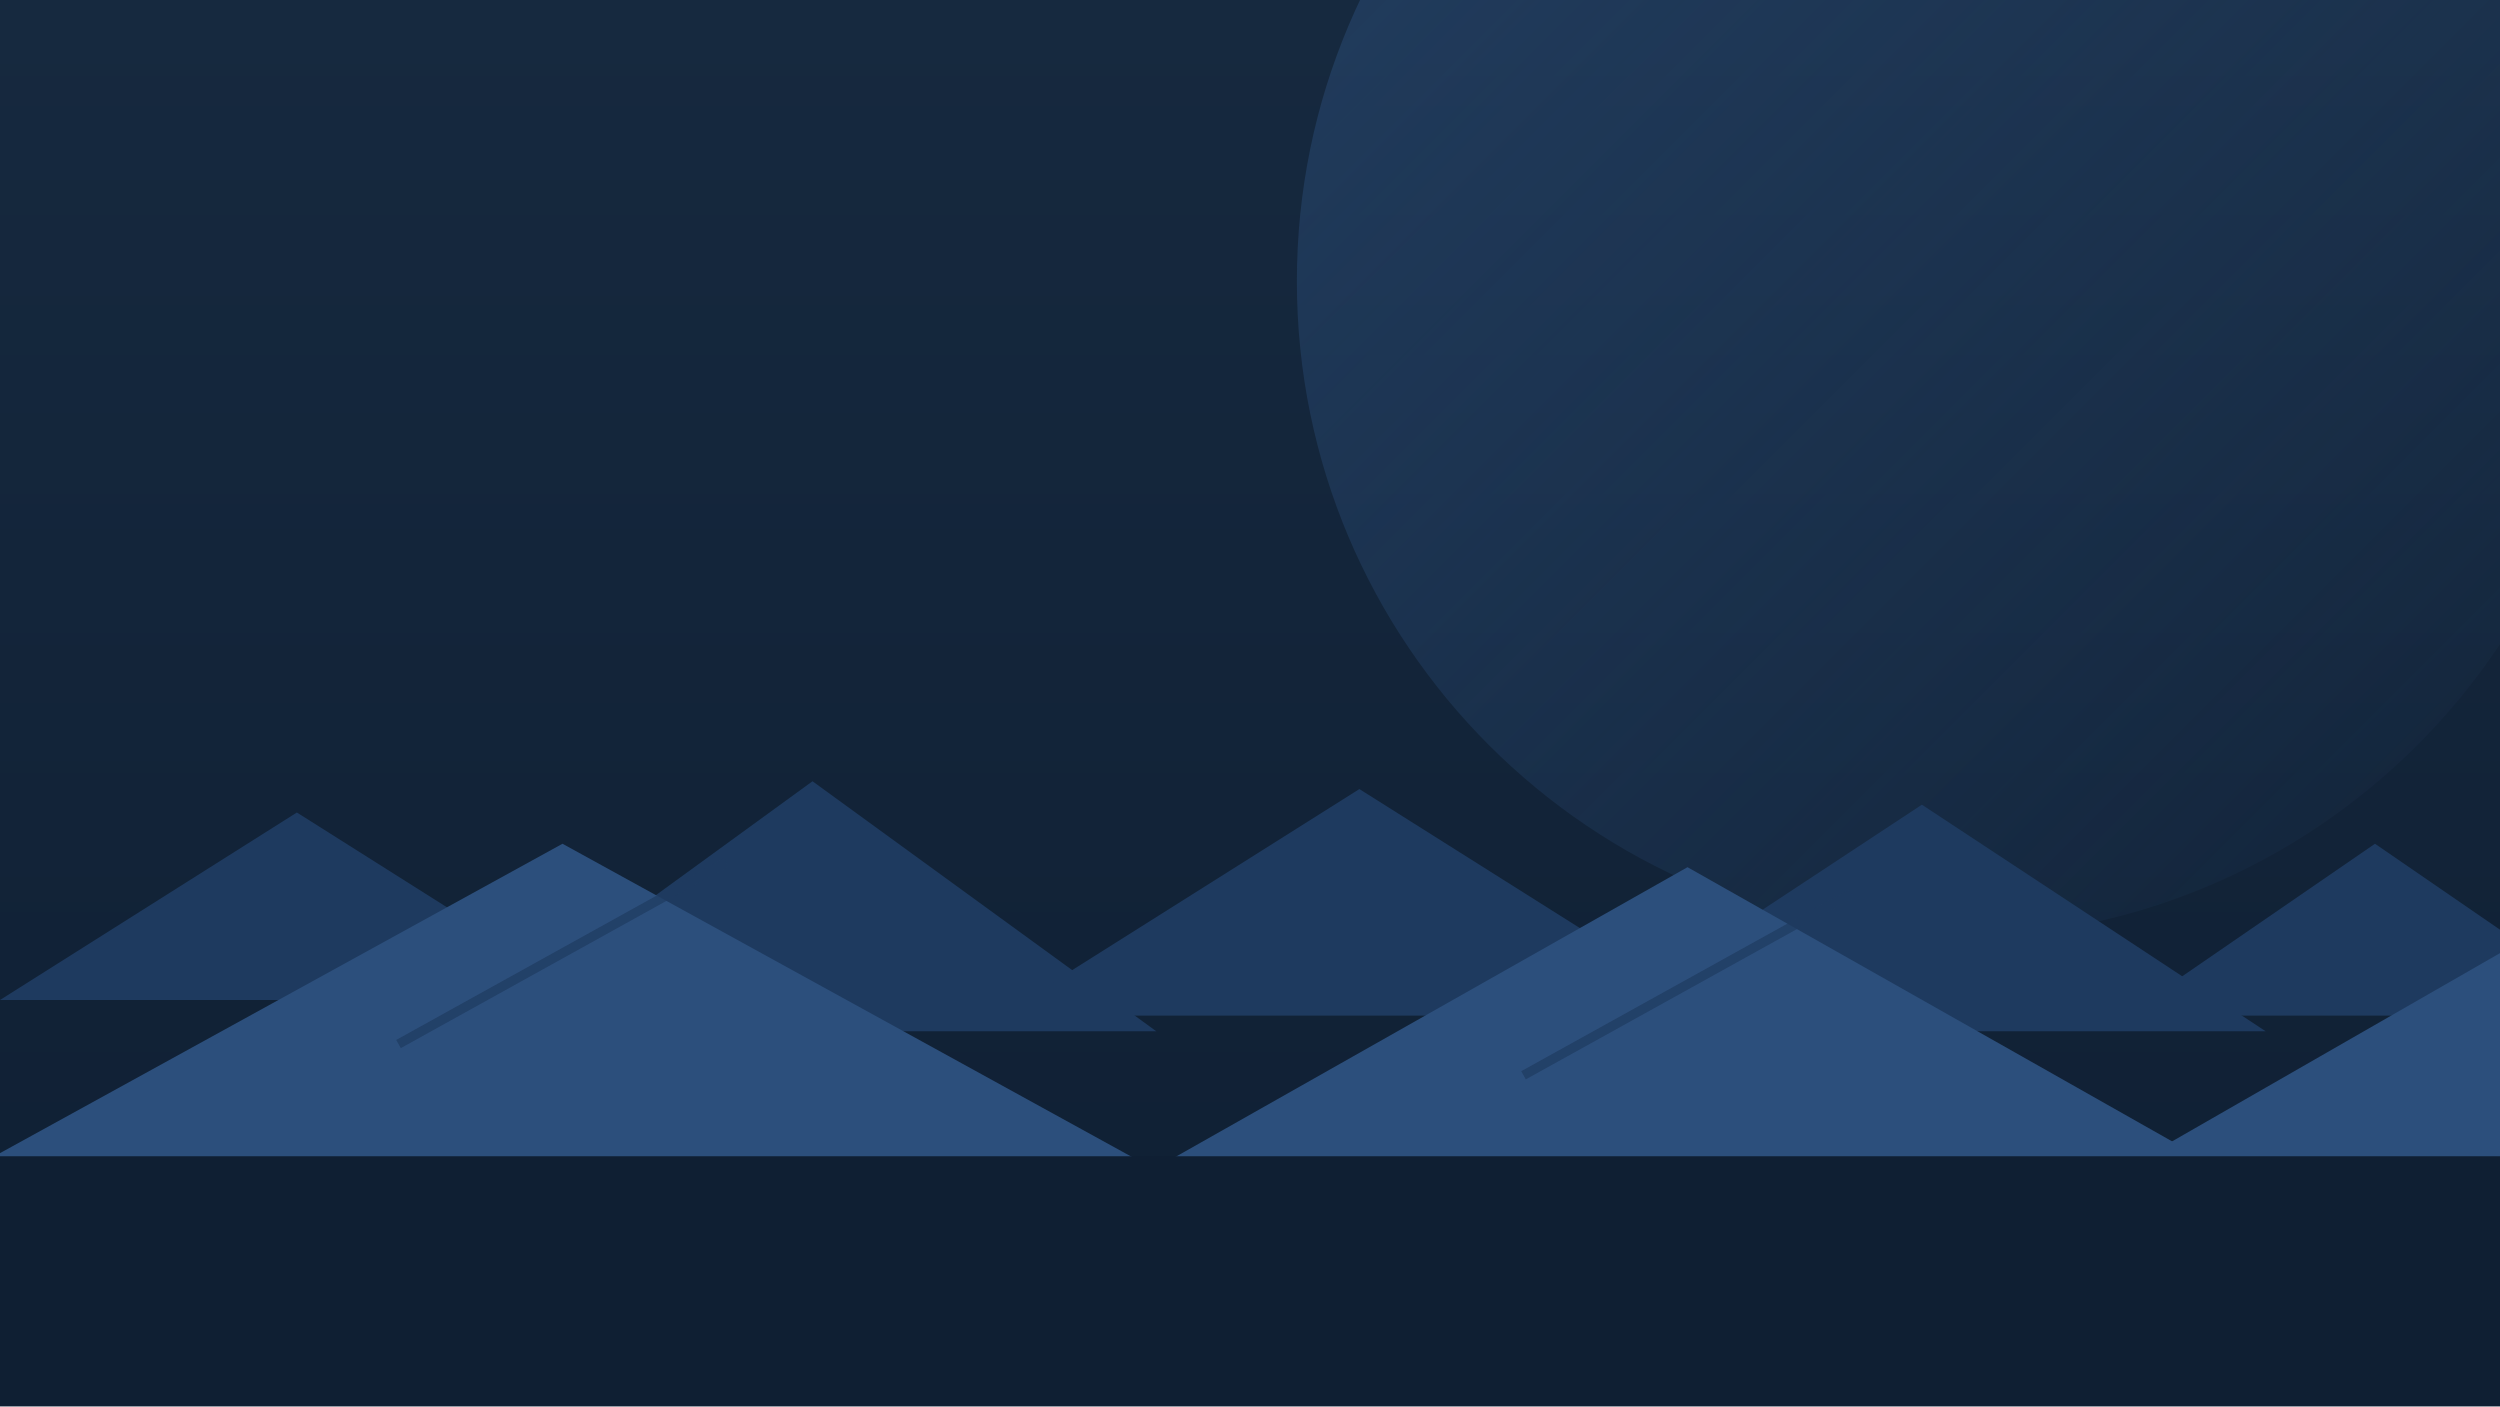
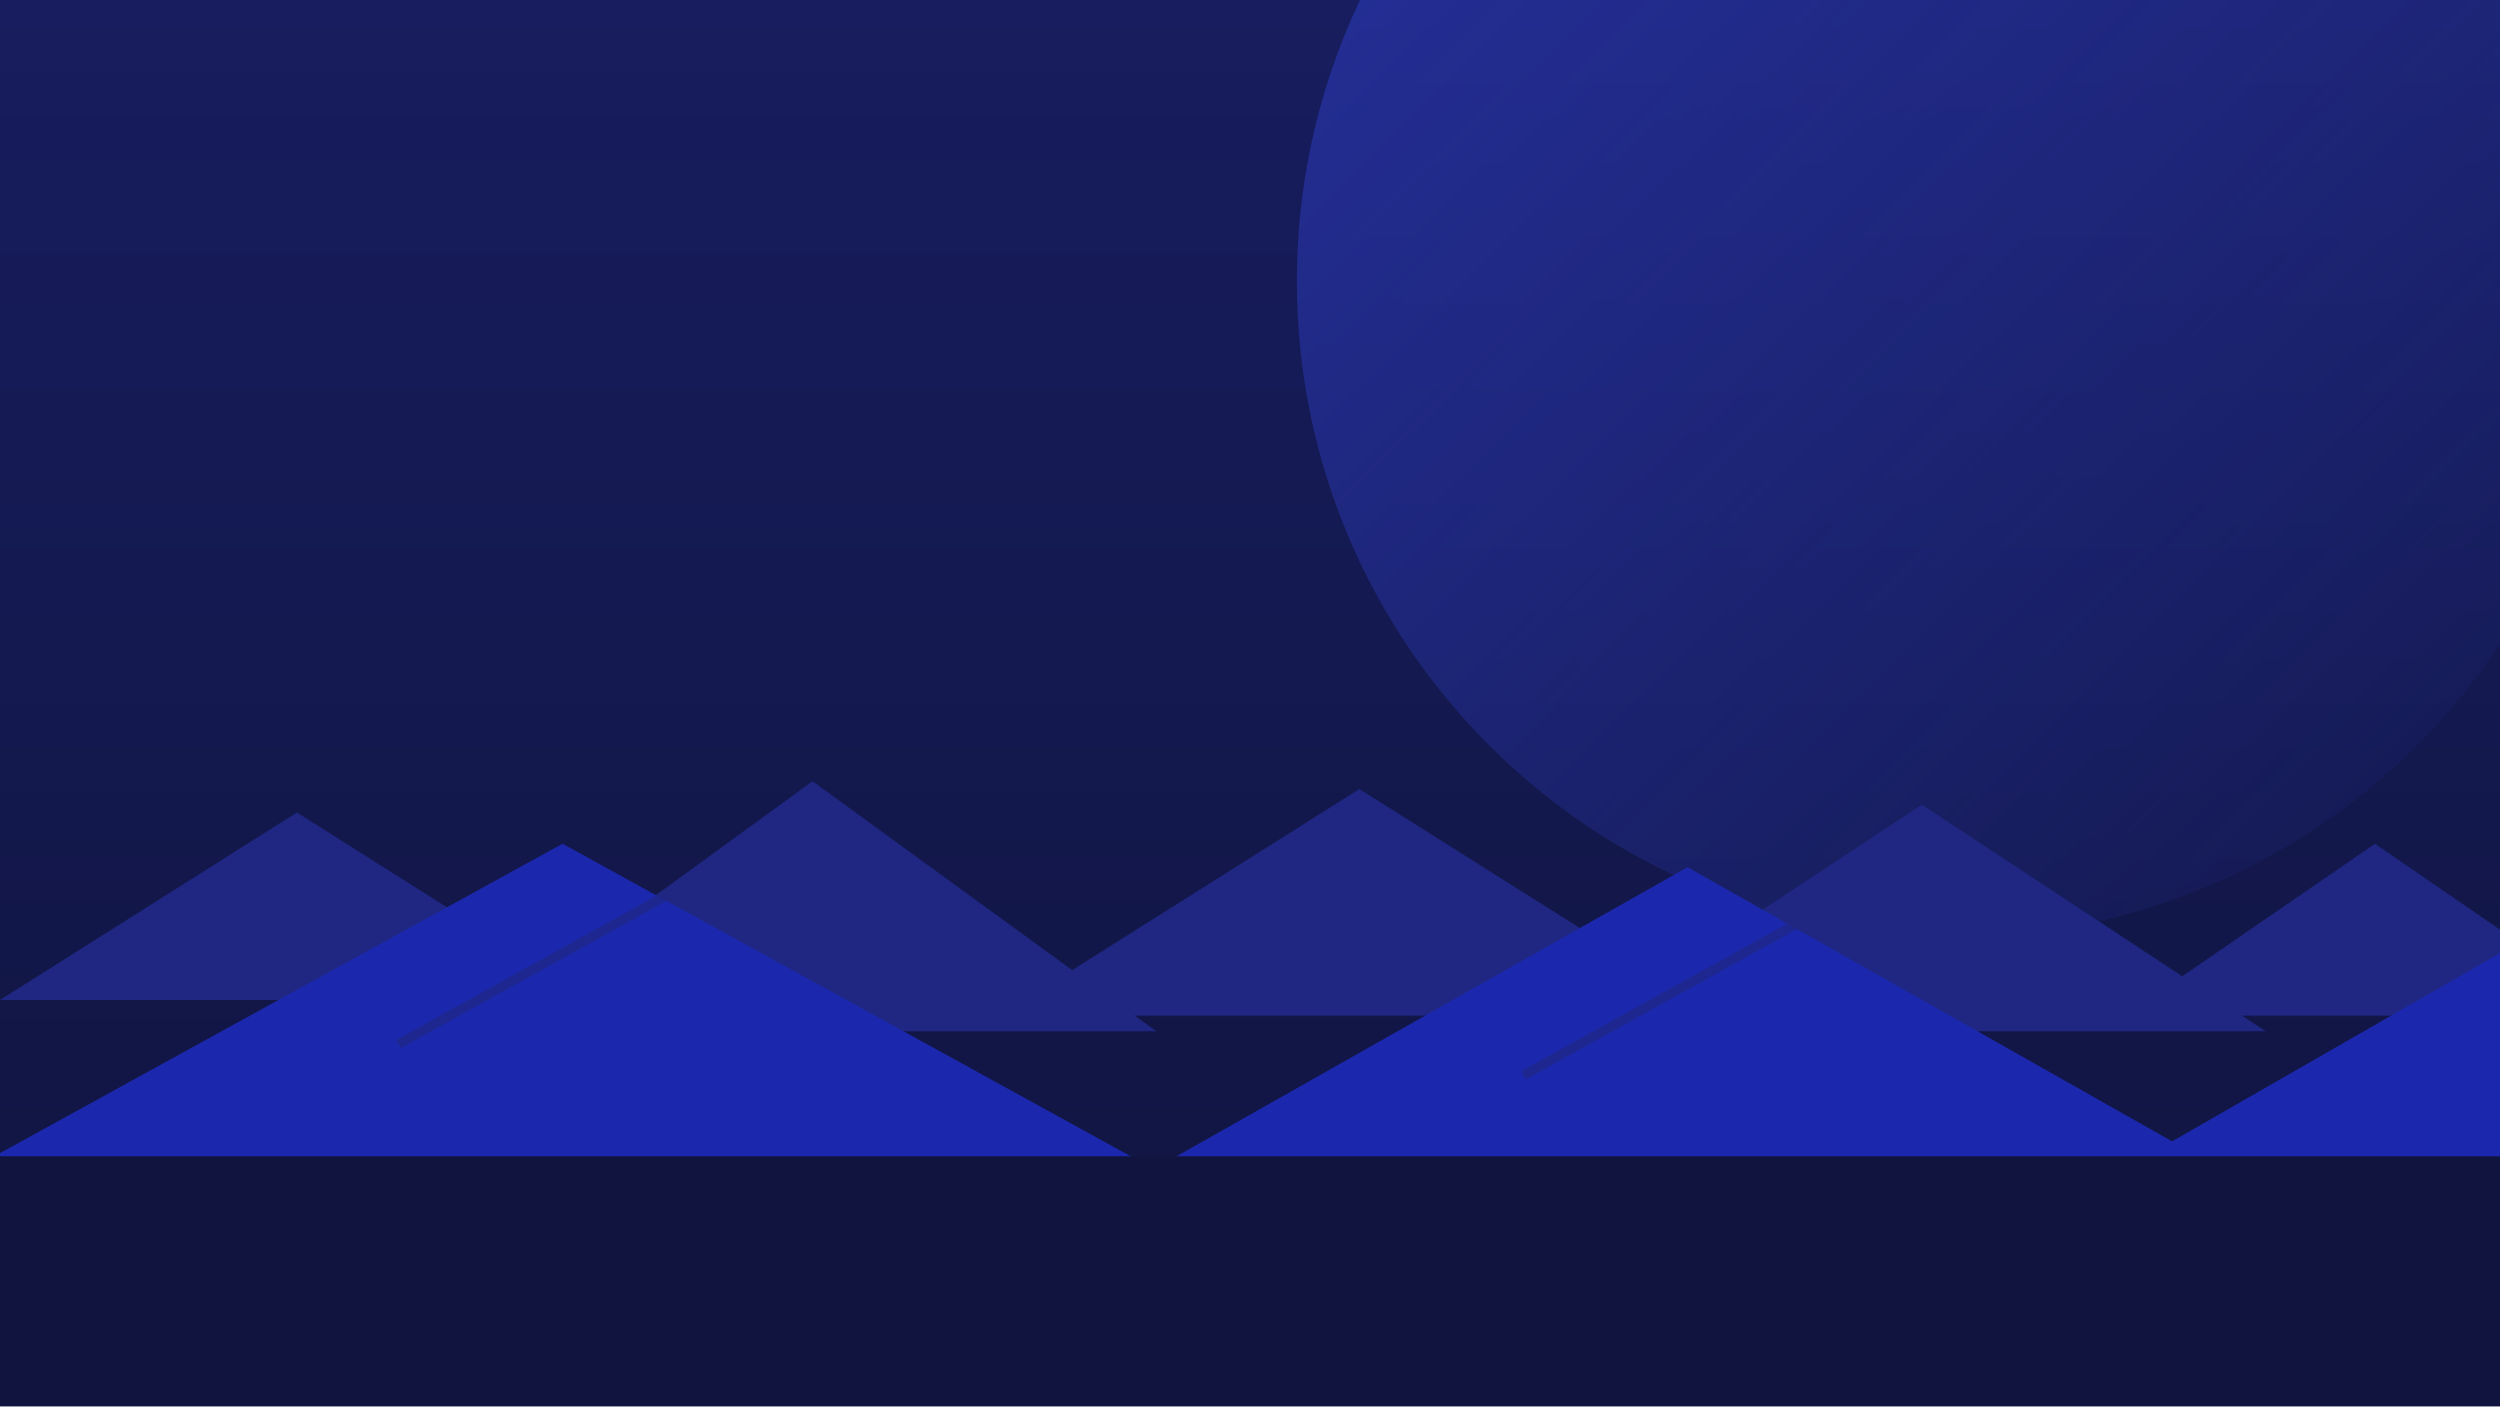
<svg xmlns="http://www.w3.org/2000/svg" width="1600" height="900" viewBox="0 0 1600 900">
  <defs>
    <linearGradient id="sky" x1="0" y1="0" x2="0" y2="1">
-       <stop offset="0" stop-color="#16293f" />
-       <stop offset="1" stop-color="#0f1f33" />
+       <stop offset="0" stop-color="#171d5e" />
+       <stop offset="1" stop-color="#10143f" />
    </linearGradient>
    <linearGradient id="glow" x1="0" y1="0" x2="1" y2="1">
-       <stop offset="0" stop-color="#2c4f7c" stop-opacity="0.55" />
-       <stop offset="1" stop-color="#2c4f7c" stop-opacity="0" />
+       <stop offset="0" stop-color="#3141d1" stop-opacity="0.55" />
+       <stop offset="1" stop-color="#3141d1" stop-opacity="0" />
    </linearGradient>
  </defs>
  <rect width="1600" height="900" fill="url(#sky)" />
  <circle cx="1250" cy="180" r="420" fill="url(#glow)" />
-   <g fill="#1e3a5f">
+   <g fill="#1f2782">
    <path d="M0 640 L190 520 L380 640 Z" />
    <path d="M300 660 L520 500 L740 660 Z" />
    <path d="M640 650 L870 505 L1100 650 Z" />
    <path d="M1010 660 L1230 515 L1450 660 Z" />
    <path d="M1360 650 L1520 540 L1600 595 L1600 650 Z" />
  </g>
-   <g fill="#2c4f7c">
+   <g fill="#1b28ad">
    <path d="M-40 760 L360 540 L760 760 Z" />
    <path d="M700 770 L1080 555 L1460 770 Z" />
    <path d="M1330 765 L1600 610 L1600 765 Z" />
  </g>
-   <rect y="740" width="1600" height="160" fill="#0f1f33" />
-   <g stroke="#1e3a5f" stroke-width="6" opacity="0.7">
+   <rect y="740" width="1600" height="160" fill="#10143f" />
+   <g stroke="#1f2782" stroke-width="6" opacity="0.7">
    <path d="M240 610 L480 610" transform="rotate(-29 360 610)" />
    <path d="M960 630 L1200 630" transform="rotate(-29 1080 630)" />
  </g>
</svg>
